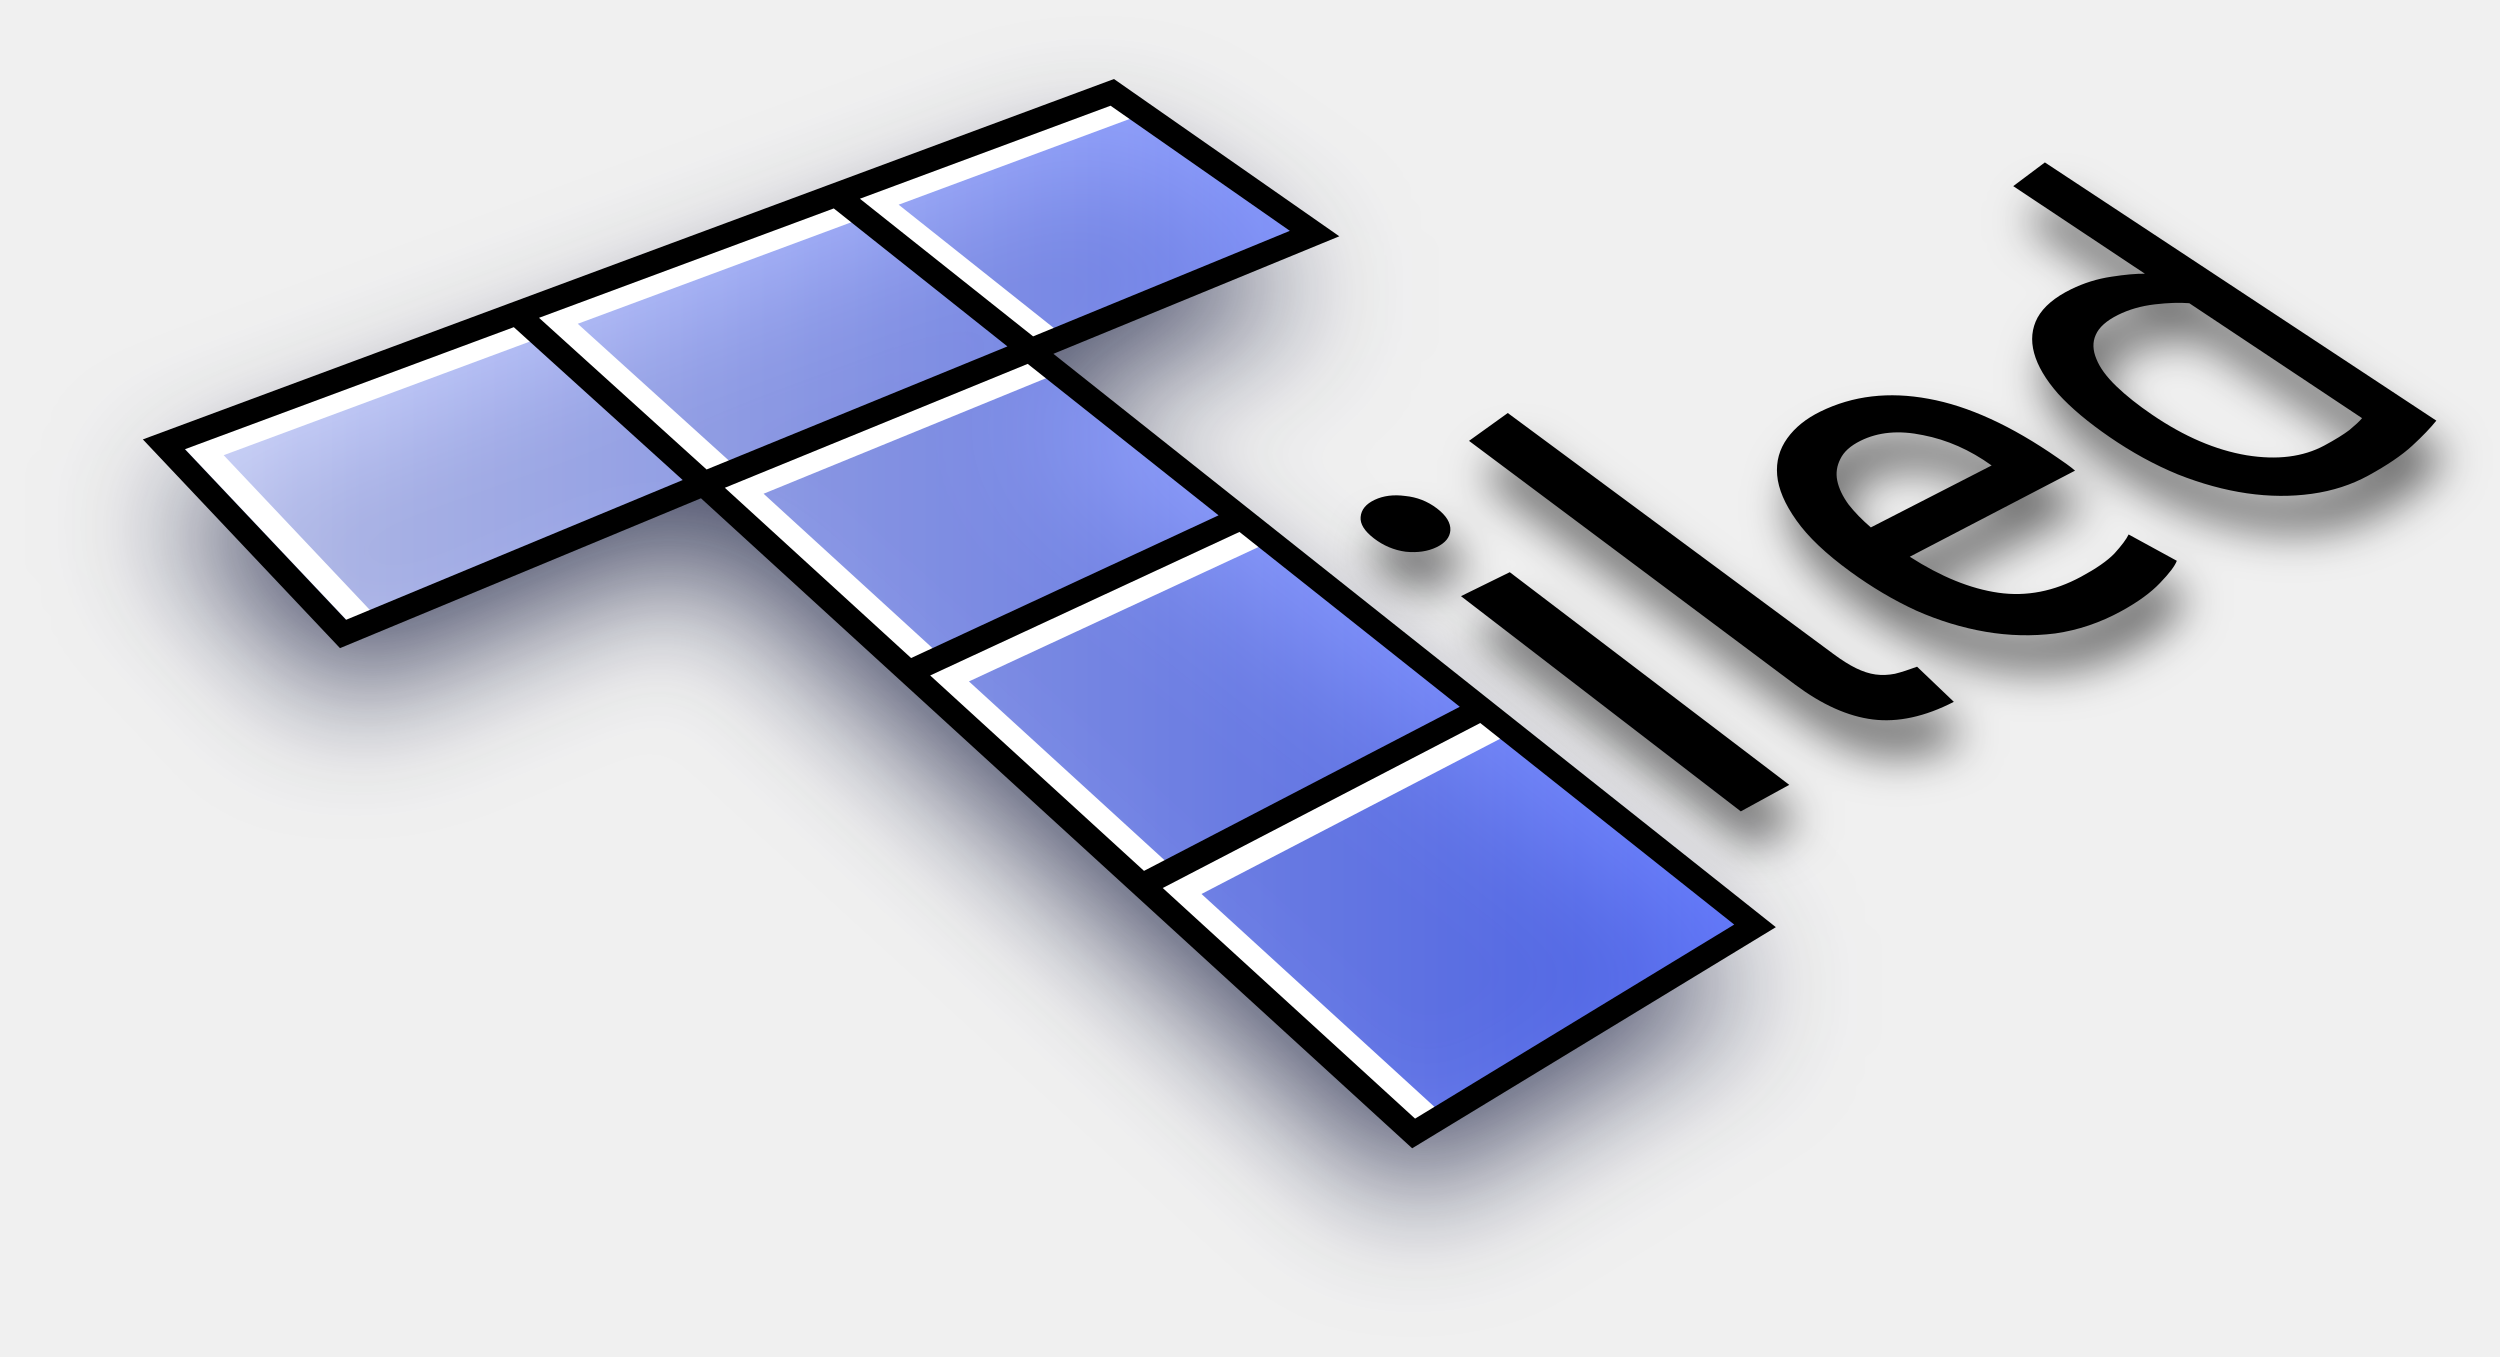
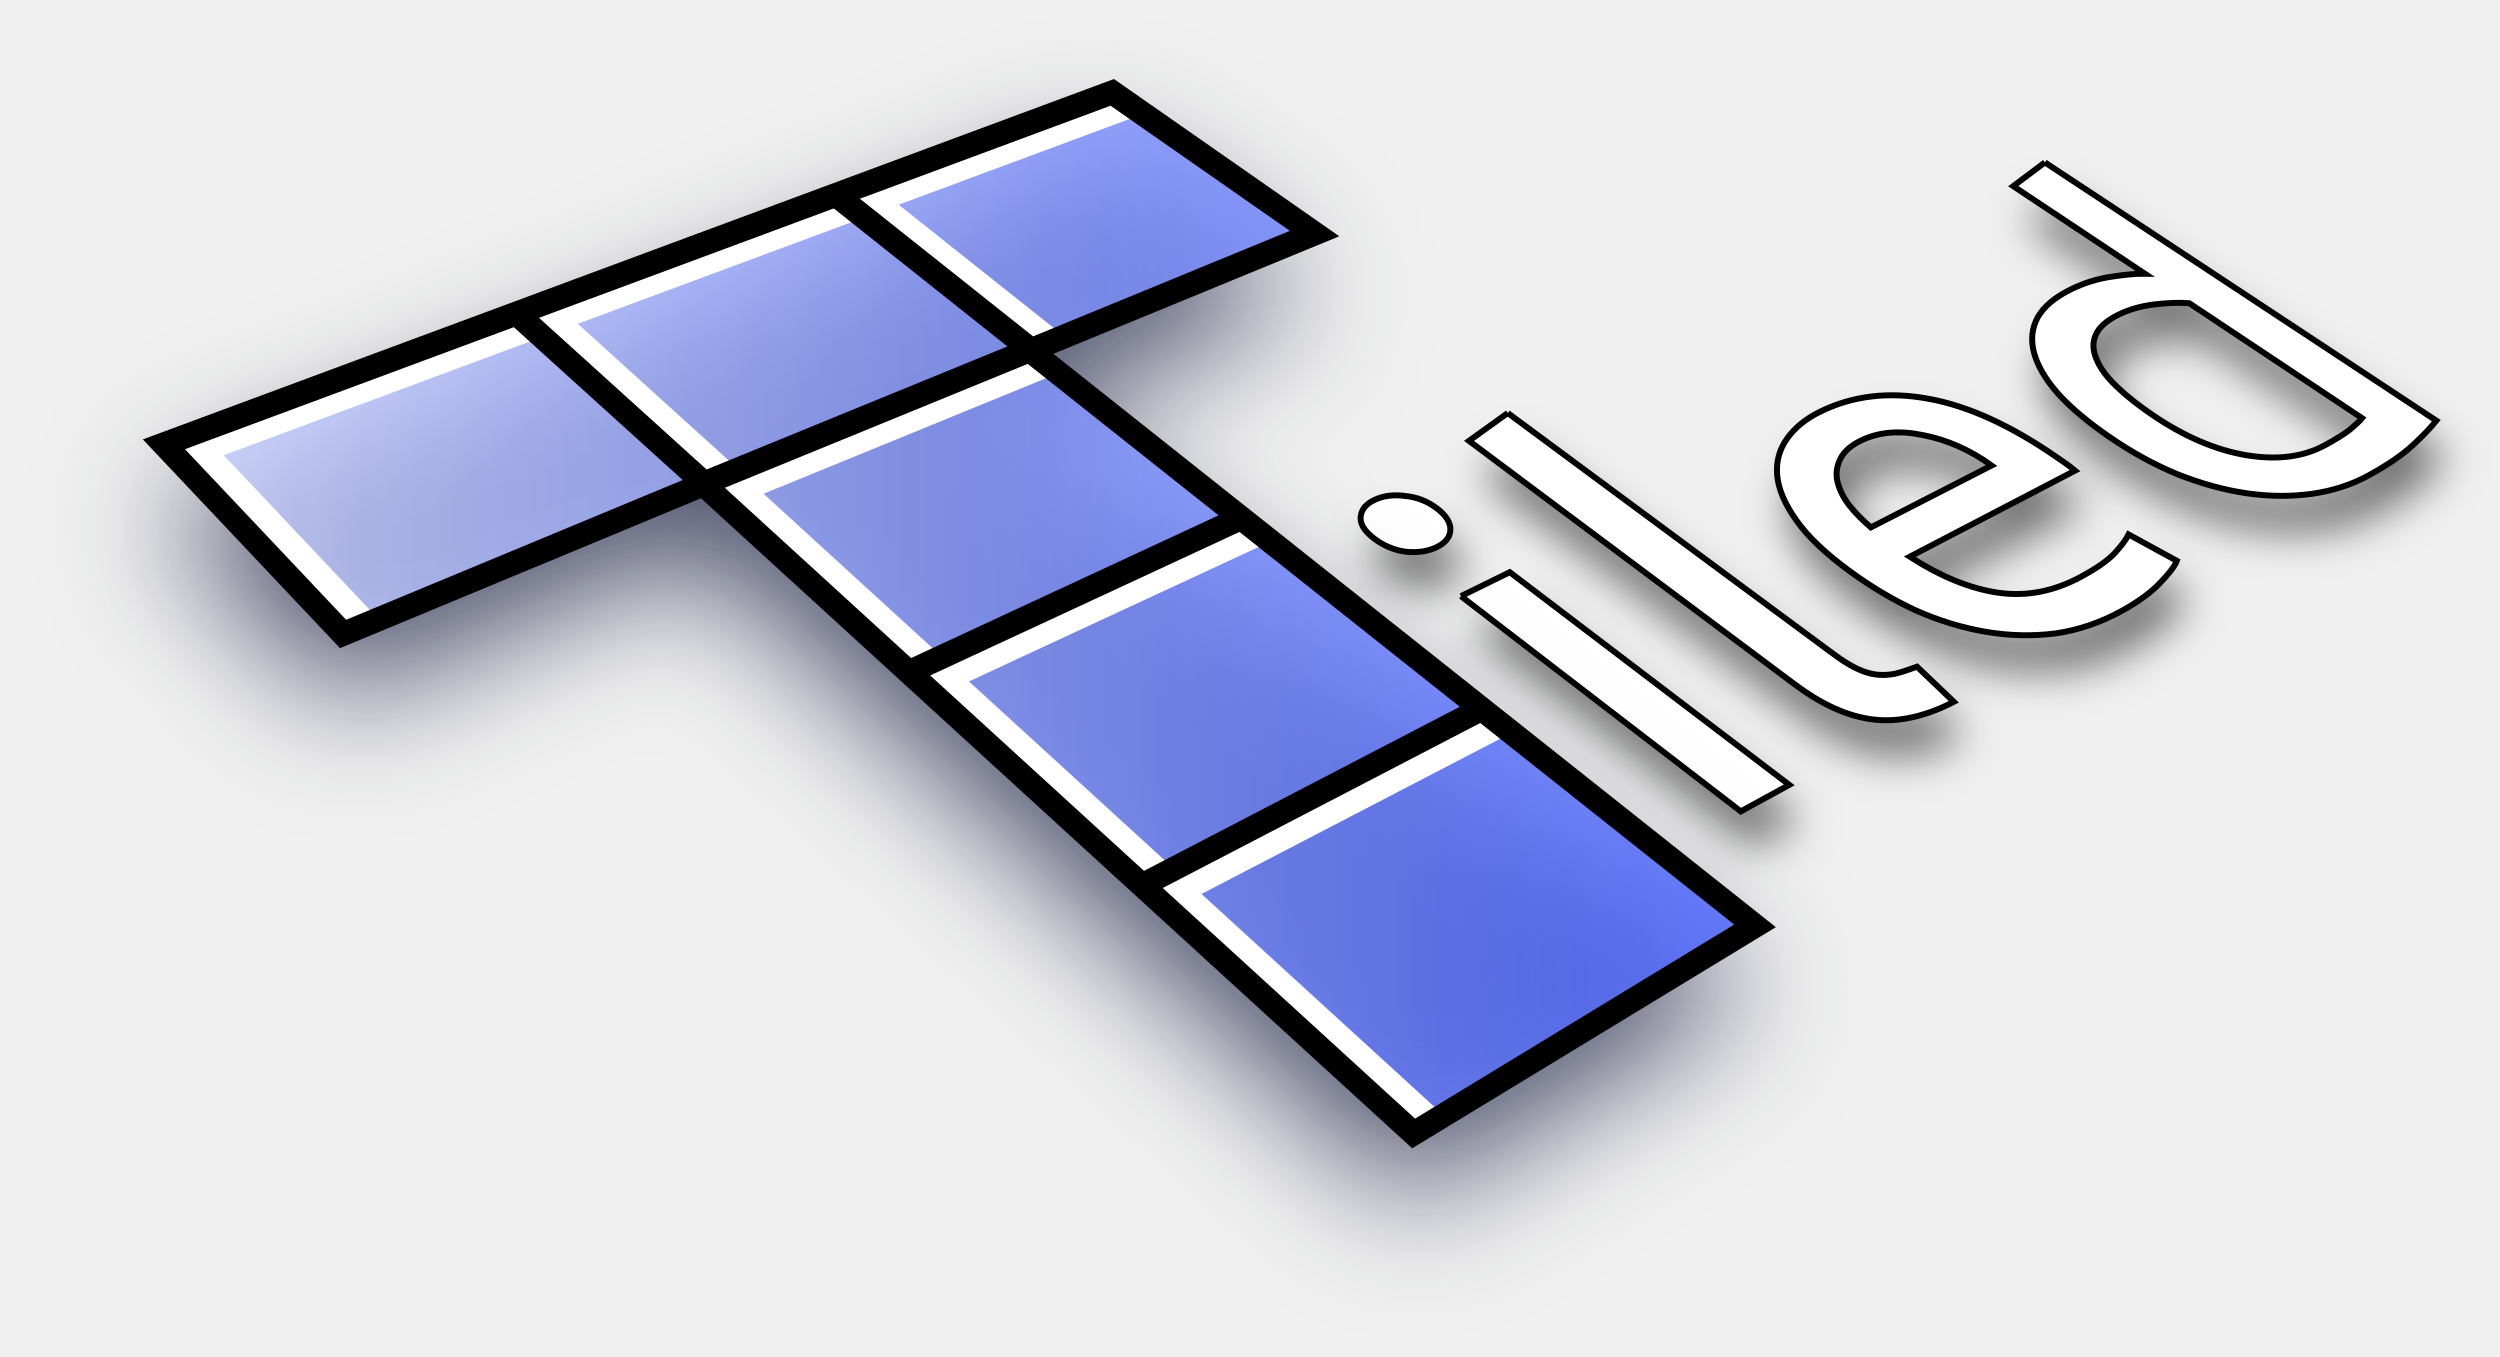
<svg xmlns="http://www.w3.org/2000/svg" xmlns:xlink="http://www.w3.org/1999/xlink" width="419.404" height="227.646" id="svg4288" version="1.1">
  <defs id="defs4290">
    <linearGradient y2="122.362" x2="301.226" y1="122.362" x1="34.293" gradientTransform="translate(158.5,399)" gradientUnits="userSpaceOnUse" id="linearGradient3882" xlink:href="#linearGradient4735" />
    <linearGradient id="linearGradient4735">
      <stop style="stop-color:#cdd5ff;stop-opacity:1;" offset="0" id="stop4737" />
      <stop style="stop-color:#445fff;stop-opacity:1;" offset="1" id="stop4739" />
    </linearGradient>
    <filter color-interpolation-filters="sRGB" height="1.303" y="-0.152" width="1.199" x="-0.099" id="filter3831">
      <feGaussianBlur id="feGaussianBlur3833" stdDeviation="11.04" />
    </filter>
    <filter id="filter5558-7" color-interpolation-filters="sRGB">
      <feGaussianBlur id="feGaussianBlur5560-7" stdDeviation="3.617" />
    </filter>
-     <linearGradient y2="122.362" x2="301.226" y1="122.362" x1="34.293" gradientTransform="translate(170.5383,664.823)" gradientUnits="userSpaceOnUse" id="linearGradient3882-6" xlink:href="#linearGradient3770" />
+     <linearGradient y2="122.362" x2="301.226" y1="122.362" x1="34.293" gradientTransform="translate(170.5383,664.823)" gradientUnits="userSpaceOnUse" id="linearGradient3882-6" xlink:href="#linearGradient4735" />
    <linearGradient id="linearGradient3770">
      <stop id="stop3772" offset="0" style="stop-color:#e6e6e6;stop-opacity:1;" />
      <stop id="stop3774" offset="1" style="stop-color:#a1a1a1;stop-opacity:1;" />
    </linearGradient>
    <filter color-interpolation-filters="sRGB" height="1.303" y="-0.152" width="1.199" x="-0.099" id="filter3831-7">
      <feGaussianBlur id="feGaussianBlur3833-1" stdDeviation="11.04" />
    </filter>
    <linearGradient y2="122.362" x2="301.226" y1="122.362" x1="34.293" gradientTransform="translate(705.6145,380.823)" gradientUnits="userSpaceOnUse" id="linearGradient3882-62" xlink:href="#linearGradient4735" />
    <filter style="color-interpolation-filters:sRGB" height="1.303" y="-0.152" width="1.199" x="-0.099" id="filter3831-2">
      <feGaussianBlur id="feGaussianBlur3833-7" stdDeviation="11.04" />
    </filter>
    <filter style="color-interpolation-filters:sRGB" id="filter5558-7-0">
      <feGaussianBlur id="feGaussianBlur5560-7-9" stdDeviation="3.617" />
    </filter>
    <linearGradient xlink:href="#linearGradient4735" id="linearGradient936" gradientUnits="userSpaceOnUse" gradientTransform="translate(607.6145,380.823)" x1="34.293" y1="122.362" x2="301.226" y2="122.362" />
+     <filter id="filter5558-7-4" color-interpolation-filters="sRGB">
+       <feGaussianBlur id="feGaussianBlur5560-7-1" stdDeviation="3.617" />
+     </filter>
  </defs>
  <g id="layer1" transform="translate(-165.2979,-418.5392)">
    <path style="opacity:0;fill:none;stroke:#cfc7c7;stroke-width:0.813px;stroke-linecap:butt;stroke-linejoin:miter;stroke-opacity:1" d="m 457.214,556.172 -69.953,-53.887 121.089,-56.501 68.111,44.93 z" id="path5271-9" />
    <path id="path5536-4" d="m 420.248,493.827 c 0,0 -6.505,4.672 -6.505,4.672 0,0 54.684,40.878 54.684,40.878 4.529,3.386 8.892,5.342 13.069,5.861 4.175,0.519 8.73,-0.457 13.58,-2.958 0,0 -6.166,-5.893 -6.166,-5.893 -1.388,0.514 -2.64,0.922 -3.71,1.186 -1.133,0.219 -2.203,0.26 -3.251,0.12 -1.049,-0.14 -2.173,-0.51 -3.311,-1.07 -1.137,-0.559 -2.377,-1.345 -3.776,-2.38 0,0 -54.614,-40.414 -54.614,-40.414 0,0 0,0 0,0 m 90.103,-42.042 c 0,0 -5.31,3.978 -5.31,3.978 0,0 22.087,14.693 22.087,14.693 -1.433,-0.018 -3.298,0.142 -5.65,0.508 -2.309,0.343 -4.561,1.037 -6.733,2.101 -2.716,1.331 -4.606,2.918 -5.621,4.75 -0.971,1.819 -1.163,3.799 -0.58,5.949 0.587,2.163 1.926,4.44 4.035,6.837 2.171,2.386 5.062,4.801 8.598,7.235 3.732,2.569 7.533,4.66 11.475,6.285 3.942,1.562 7.812,2.625 11.596,3.174 3.783,0.549 7.403,0.568 10.883,0.085 3.468,-0.482 6.647,-1.507 9.504,-3.075 3.075,-1.688 5.537,-3.336 7.33,-4.982 1.783,-1.636 3.121,-3.051 4.056,-4.217 0,0 -65.671,-43.321 -65.671,-43.321 0,0 0,0 0,0 m -112.433,56.604 c -1.467,0.69 -2.257,1.647 -2.359,2.883 -0.1,1.17 0.635,2.353 2.223,3.576 1.592,1.227 3.383,1.986 5.357,2.251 1.975,0.193 3.699,-0.059 5.165,-0.766 1.462,-0.705 2.233,-1.652 2.308,-2.824 0.076,-1.24 -0.674,-2.482 -2.265,-3.691 -1.587,-1.205 -3.359,-1.883 -5.309,-2.076 -1.949,-0.263 -3.656,-0.042 -5.12,0.646 0,0 0,0 0,0 m 74.746,-14.793 c -2.369,1.161 -4.223,2.65 -5.53,4.471 -1.314,1.832 -1.892,3.881 -1.695,6.181 0.198,2.315 1.273,4.843 3.237,7.601 1.919,2.733 4.95,5.608 9.058,8.598 3.533,2.572 7.194,4.753 11.028,6.523 3.838,1.702 7.741,2.888 11.657,3.558 3.916,0.671 7.786,0.765 11.67,0.28 3.862,-0.556 7.563,-1.812 11.093,-3.75 2.785,-1.529 4.935,-3.093 6.466,-4.7 1.573,-1.627 2.527,-2.885 2.836,-3.739 0,0 -8.083,-4.418 -8.083,-4.418 -0.378,0.802 -1.183,1.864 -2.371,3.181 -1.203,1.252 -3.085,2.549 -5.614,3.913 -4.523,2.44 -9.13,3.355 -13.848,2.684 -4.72,-0.672 -9.699,-2.707 -14.882,-6.042 0,0 27.726,-14.444 27.726,-14.444 -0.425,-0.357 -0.874,-0.728 -1.408,-1.099 -0.592,-0.412 -1.071,-0.745 -1.426,-0.992 -7.88,-5.478 -15.107,-8.762 -21.725,-9.96 -6.675,-1.238 -12.701,-0.537 -18.188,2.152 0,0 6e-5,-2e-5 6e-5,-2e-5 m -60.272,30.956 c 0,0 46.945,36.106 46.945,36.106 0,0 8.128,-4.45 8.128,-4.45 0,0 -46.886,-35.677 -46.886,-35.677 0,0 -8.187,4.022 -8.187,4.022 0,0 0,0 0,0 m 67.001,-26.052 c 2.982,-1.485 6.467,-1.811 10.507,-0.963 4.034,0.782 7.867,2.466 11.518,5.091 0,0 -20.261,10.391 -20.261,10.391 -1.436,-1.232 -2.697,-2.507 -3.747,-3.853 -0.993,-1.368 -1.628,-2.697 -1.891,-3.992 -0.263,-1.29 -0.06,-2.492 0.514,-3.626 0.566,-1.198 1.679,-2.211 3.361,-3.048 0,0 0,0 0,0 m 43.225,-21.129 c 1.828,-0.911 3.902,-1.507 6.177,-1.772 2.27,-0.264 4.173,-0.321 5.783,-0.189 0,0 28.983,19.28 28.983,19.28 -0.417,0.513 -1.128,1.165 -2.112,1.985 -1,0.757 -2.392,1.621 -4.197,2.594 -3.582,1.932 -7.933,2.478 -13.055,1.648 -5.183,-0.871 -10.461,-3.126 -15.848,-6.799 -2.354,-1.605 -4.38,-3.204 -6.034,-4.8 -1.648,-1.59 -2.742,-3.095 -3.31,-4.526 -0.623,-1.465 -0.685,-2.833 -0.128,-4.061 0.547,-1.287 1.81,-2.397 3.741,-3.36 0,0 0,0 0,0" style="font-size:72px;font-style:normal;font-variant:normal;font-weight:normal;font-stretch:normal;line-height:125%;letter-spacing:0px;word-spacing:0px;opacity:0.549;fill:#000000;fill-opacity:1;stroke:none;filter:url(#filter5558-7);font-family:Ubuntu;-inkscape-font-specification:Ubuntu" />
-     <path style="font-size:72px;font-style:normal;font-variant:normal;font-weight:normal;font-stretch:normal;line-height:125%;letter-spacing:0px;word-spacing:0px;fill:#000000;fill-opacity:1;stroke:none;font-family:Ubuntu;-inkscape-font-specification:Ubuntu" d="m 418.248,487.827 c 0,0 -6.505,4.672 -6.505,4.672 0,0 54.684,40.878 54.684,40.878 4.529,3.386 8.892,5.342 13.069,5.861 4.175,0.519 8.73,-0.457 13.58,-2.958 0,0 -6.166,-5.893 -6.166,-5.893 -1.388,0.514 -2.64,0.922 -3.71,1.186 -1.133,0.219 -2.203,0.26 -3.251,0.12 -1.049,-0.14 -2.173,-0.51 -3.311,-1.07 -1.137,-0.559 -2.377,-1.345 -3.776,-2.38 0,0 -54.614,-40.414 -54.614,-40.414 0,0 0,0 0,0 m 90.103,-42.042 c 0,0 -5.31,3.978 -5.31,3.978 0,0 22.087,14.693 22.087,14.693 -1.433,-0.018 -3.298,0.142 -5.65,0.508 -2.309,0.343 -4.561,1.037 -6.733,2.101 -2.716,1.331 -4.606,2.918 -5.621,4.75 -0.971,1.819 -1.163,3.799 -0.58,5.949 0.587,2.163 1.926,4.44 4.035,6.837 2.171,2.386 5.062,4.801 8.598,7.235 3.732,2.569 7.533,4.66 11.475,6.285 3.942,1.562 7.812,2.625 11.596,3.174 3.783,0.549 7.403,0.568 10.883,0.085 3.468,-0.482 6.647,-1.507 9.504,-3.075 3.075,-1.688 5.537,-3.336 7.33,-4.982 1.783,-1.636 3.121,-3.051 4.056,-4.217 0,0 -65.671,-43.321 -65.671,-43.321 0,0 0,0 0,0 m -112.433,56.604 c -1.467,0.69 -2.257,1.647 -2.359,2.883 -0.1,1.17 0.635,2.353 2.223,3.576 1.592,1.227 3.383,1.986 5.357,2.251 1.975,0.193 3.699,-0.059 5.165,-0.766 1.462,-0.705 2.233,-1.652 2.308,-2.824 0.076,-1.24 -0.674,-2.482 -2.265,-3.691 -1.587,-1.205 -3.359,-1.883 -5.309,-2.076 -1.949,-0.263 -3.656,-0.042 -5.12,0.646 0,0 0,0 0,0 m 74.746,-14.793 c -2.369,1.161 -4.223,2.65 -5.53,4.471 -1.314,1.832 -1.892,3.881 -1.695,6.181 0.198,2.315 1.273,4.843 3.237,7.601 1.919,2.733 4.95,5.608 9.058,8.598 3.533,2.572 7.194,4.753 11.028,6.523 3.838,1.702 7.741,2.888 11.657,3.558 3.916,0.671 7.786,0.765 11.67,0.28 3.862,-0.556 7.563,-1.812 11.093,-3.75 2.785,-1.529 4.935,-3.093 6.466,-4.7 1.573,-1.627 2.527,-2.885 2.836,-3.739 0,0 -8.083,-4.418 -8.083,-4.418 -0.378,0.802 -1.183,1.864 -2.371,3.181 -1.203,1.252 -3.085,2.549 -5.614,3.913 -4.523,2.44 -9.13,3.355 -13.848,2.684 -4.72,-0.672 -9.699,-2.707 -14.882,-6.042 0,0 27.726,-14.444 27.726,-14.444 -0.425,-0.357 -0.874,-0.728 -1.408,-1.099 -0.592,-0.412 -1.071,-0.745 -1.426,-0.992 -7.88,-5.478 -15.107,-8.762 -21.725,-9.96 -6.675,-1.238 -12.701,-0.537 -18.188,2.152 0,0 6e-5,-2e-5 6e-5,-2e-5 m -60.272,30.956 c 0,0 46.945,36.106 46.945,36.106 0,0 8.128,-4.45 8.128,-4.45 0,0 -46.886,-35.677 -46.886,-35.677 0,0 -8.187,4.022 -8.187,4.022 0,0 0,0 0,0 m 67.001,-26.052 c 2.982,-1.485 6.467,-1.811 10.507,-0.963 4.034,0.782 7.867,2.466 11.518,5.091 0,0 -20.261,10.391 -20.261,10.391 -1.436,-1.232 -2.697,-2.507 -3.747,-3.853 -0.993,-1.368 -1.628,-2.697 -1.891,-3.992 -0.263,-1.29 -0.06,-2.492 0.514,-3.626 0.566,-1.198 1.679,-2.211 3.361,-3.048 0,0 0,0 0,0 m 43.225,-21.129 c 1.828,-0.911 3.902,-1.507 6.177,-1.772 2.27,-0.264 4.173,-0.321 5.783,-0.189 0,0 28.983,19.28 28.983,19.28 -0.417,0.513 -1.128,1.165 -2.112,1.985 -1,0.757 -2.392,1.621 -4.197,2.594 -3.582,1.932 -7.933,2.478 -13.055,1.648 -5.183,-0.871 -10.461,-3.126 -15.848,-6.799 -2.354,-1.605 -4.38,-3.204 -6.034,-4.8 -1.648,-1.59 -2.742,-3.095 -3.31,-4.526 -0.623,-1.465 -0.685,-2.833 -0.128,-4.061 0.547,-1.287 1.81,-2.397 3.741,-3.36 0,0 0,0 0,0" id="path5182-7" />
+     <path style="font-size:72px;font-style:normal;font-variant:normal;font-weight:normal;font-stretch:normal;line-height:125%;letter-spacing:0px;word-spacing:0px;fill:#ffffff;fill-opacity:1;stroke:#000000;font-family:Ubuntu;-inkscape-font-specification:Ubuntu;stroke-opacity:1;stroke-width:1;stroke-miterlimit:4;stroke-dasharray:none" d="m 418.248,487.827 c 0,0 -6.505,4.672 -6.505,4.672 0,0 54.684,40.878 54.684,40.878 4.529,3.386 8.892,5.342 13.069,5.861 4.175,0.519 8.73,-0.457 13.58,-2.958 0,0 -6.166,-5.893 -6.166,-5.893 -1.388,0.514 -2.64,0.922 -3.71,1.186 -1.133,0.219 -2.203,0.26 -3.251,0.12 -1.049,-0.14 -2.173,-0.51 -3.311,-1.07 -1.137,-0.559 -2.377,-1.345 -3.776,-2.38 0,0 -54.614,-40.414 -54.614,-40.414 0,0 0,0 0,0 m 90.103,-42.042 c 0,0 -5.31,3.978 -5.31,3.978 0,0 22.087,14.693 22.087,14.693 -1.433,-0.018 -3.298,0.142 -5.65,0.508 -2.309,0.343 -4.561,1.037 -6.733,2.101 -2.716,1.331 -4.606,2.918 -5.621,4.75 -0.971,1.819 -1.163,3.799 -0.58,5.949 0.587,2.163 1.926,4.44 4.035,6.837 2.171,2.386 5.062,4.801 8.598,7.235 3.732,2.569 7.533,4.66 11.475,6.285 3.942,1.562 7.812,2.625 11.596,3.174 3.783,0.549 7.403,0.568 10.883,0.085 3.468,-0.482 6.647,-1.507 9.504,-3.075 3.075,-1.688 5.537,-3.336 7.33,-4.982 1.783,-1.636 3.121,-3.051 4.056,-4.217 0,0 -65.671,-43.321 -65.671,-43.321 0,0 0,0 0,0 m -112.433,56.604 c -1.467,0.69 -2.257,1.647 -2.359,2.883 -0.1,1.17 0.635,2.353 2.223,3.576 1.592,1.227 3.383,1.986 5.357,2.251 1.975,0.193 3.699,-0.059 5.165,-0.766 1.462,-0.705 2.233,-1.652 2.308,-2.824 0.076,-1.24 -0.674,-2.482 -2.265,-3.691 -1.587,-1.205 -3.359,-1.883 -5.309,-2.076 -1.949,-0.263 -3.656,-0.042 -5.12,0.646 0,0 0,0 0,0 m 74.746,-14.793 c -2.369,1.161 -4.223,2.65 -5.53,4.471 -1.314,1.832 -1.892,3.881 -1.695,6.181 0.198,2.315 1.273,4.843 3.237,7.601 1.919,2.733 4.95,5.608 9.058,8.598 3.533,2.572 7.194,4.753 11.028,6.523 3.838,1.702 7.741,2.888 11.657,3.558 3.916,0.671 7.786,0.765 11.67,0.28 3.862,-0.556 7.563,-1.812 11.093,-3.75 2.785,-1.529 4.935,-3.093 6.466,-4.7 1.573,-1.627 2.527,-2.885 2.836,-3.739 0,0 -8.083,-4.418 -8.083,-4.418 -0.378,0.802 -1.183,1.864 -2.371,3.181 -1.203,1.252 -3.085,2.549 -5.614,3.913 -4.523,2.44 -9.13,3.355 -13.848,2.684 -4.72,-0.672 -9.699,-2.707 -14.882,-6.042 0,0 27.726,-14.444 27.726,-14.444 -0.425,-0.357 -0.874,-0.728 -1.408,-1.099 -0.592,-0.412 -1.071,-0.745 -1.426,-0.992 -7.88,-5.478 -15.107,-8.762 -21.725,-9.96 -6.675,-1.238 -12.701,-0.537 -18.188,2.152 0,0 6e-5,-2e-5 6e-5,-2e-5 m -60.272,30.956 c 0,0 46.945,36.106 46.945,36.106 0,0 8.128,-4.45 8.128,-4.45 0,0 -46.886,-35.677 -46.886,-35.677 0,0 -8.187,4.022 -8.187,4.022 0,0 0,0 0,0 m 67.001,-26.052 c 2.982,-1.485 6.467,-1.811 10.507,-0.963 4.034,0.782 7.867,2.466 11.518,5.091 0,0 -20.261,10.391 -20.261,10.391 -1.436,-1.232 -2.697,-2.507 -3.747,-3.853 -0.993,-1.368 -1.628,-2.697 -1.891,-3.992 -0.263,-1.29 -0.06,-2.492 0.514,-3.626 0.566,-1.198 1.679,-2.211 3.361,-3.048 0,0 0,0 0,0 m 43.225,-21.129 c 1.828,-0.911 3.902,-1.507 6.177,-1.772 2.27,-0.264 4.173,-0.321 5.783,-0.189 0,0 28.983,19.28 28.983,19.28 -0.417,0.513 -1.128,1.165 -2.112,1.985 -1,0.757 -2.392,1.621 -4.197,2.594 -3.582,1.932 -7.933,2.478 -13.055,1.648 -5.183,-0.871 -10.461,-3.126 -15.848,-6.799 -2.354,-1.605 -4.38,-3.204 -6.034,-4.8 -1.648,-1.59 -2.742,-3.095 -3.31,-4.526 -0.623,-1.465 -0.685,-2.833 -0.128,-4.061 0.547,-1.287 1.81,-2.397 3.741,-3.36 0,0 0,0 0,0" id="path5182-7" />
    <path id="path4523" style="opacity:0.7;fill:#0d1339;fill-opacity:1;stroke:none;filter:url(#filter3831)" d="m 356.034,577.989 57,-29.625 m -96.375,-6 55.75,-25.875 m -90.25,-5.75 55,-22.5 m 0.25,0.125 -32.875,-26.125 m -53.75,19.75 31.625,28.625 m -90.616,-6.537 159.099,-59.043 33.941,23.688 -47.73,19.622 121.622,96.52 -57.276,34.825 -119.147,-108.894 -60.458,25.102 z" />
-     <path d="m 357.034,566.989 57,-29.625 m -96.375,-6 55.75,-25.875 m -90.25,-5.75 55,-22.5 m 0.25,0.125 -32.875,-26.125 m -53.75,19.75 31.625,28.625 m -90.616,-6.537 159.099,-59.043 33.941,23.688 -47.73,19.622 121.622,96.52 -57.276,34.825 -119.147,-108.894 -60.458,25.102 z" style="opacity:0.8;fill:url(#linearGradient3882);fill-opacity:1;stroke:none" id="path4519" />
+     <path d="m 357.034,566.989 57,-29.625 m -96.375,-6 55.75,-25.875 m -90.25,-5.75 55,-22.5 m 0.25,0.125 -32.875,-26.125 m -53.75,19.75 31.625,28.625 m -90.616,-6.537 159.099,-59.043 33.941,23.688 -47.73,19.622 121.622,96.52 -57.276,34.825 -119.147,-108.894 -60.458,25.102 z" style="opacity:0.8;fill:url(#linearGradient3882);fill-opacity:1.0;stroke:none" id="path4519" />
    <path style="color:#000000;font-style:normal;font-variant:normal;font-weight:normal;font-stretch:normal;font-size:medium;line-height:normal;font-family:sans-serif;font-variant-ligatures:normal;font-variant-position:normal;font-variant-caps:normal;font-variant-numeric:normal;font-variant-alternates:normal;font-feature-settings:normal;text-indent:0;text-align:start;text-decoration:none;text-decoration-line:none;text-decoration-style:solid;text-decoration-color:#000000;letter-spacing:normal;word-spacing:normal;text-transform:none;writing-mode:lr-tb;direction:ltr;text-orientation:mixed;dominant-baseline:auto;baseline-shift:baseline;text-anchor:start;white-space:normal;shape-padding:0;clip-rule:nonzero;display:inline;overflow:visible;visibility:visible;opacity:1;isolation:auto;mix-blend-mode:normal;color-interpolation:sRGB;color-interpolation-filters:linearRGB;solid-color:#000000;solid-opacity:1;vector-effect:none;fill:#ffffff;fill-opacity:1;fill-rule:nonzero;stroke:none;stroke-width:4;stroke-linecap:butt;stroke-linejoin:miter;stroke-miterlimit:4;stroke-dasharray:none;stroke-dashoffset:0;stroke-opacity:1;color-rendering:auto;image-rendering:auto;shape-rendering:auto;text-rendering:auto;enable-background:accumulate" d="M 187.789 16.33 L 30.465 74.715 L 32.541 76.912 L 59.562 105.523 L 63.514 103.883 L 37.523 76.363 L 92.695 55.887 L 119.791 80.412 L 121.029 81.533 L 119.158 82.311 L 122.418 85.289 L 124.096 84.592 L 238.619 189.26 L 242.18 187.094 L 201.564 149.975 L 253.605 122.928 L 250.172 120.203 L 198.42 147.1 L 162.551 114.316 L 213.158 90.828 L 209.652 88.047 L 159.35 111.393 L 128.1 82.83 L 177.576 62.59 L 173.984 59.738 L 125.037 79.764 L 123.896 78.732 L 96.926 54.318 L 146.373 35.967 L 174.324 58.18 L 178.562 56.438 L 150.756 34.34 L 191.779 19.115 L 187.789 16.33 z " transform="translate(165.2979,418.5392)" id="path4640-6" />
    <path id="path4640" style="fill:none;stroke:#000000;stroke-width:4;stroke-linecap:butt;stroke-linejoin:miter;stroke-miterlimit:4;stroke-opacity:1;stroke-dasharray:none" d="m 357.034,566.989 57,-29.625 m -96.375,-6 55.75,-25.875 m -90.25,-5.75 55,-22.5 m 0.25,0.125 -32.875,-26.125 m -53.75,19.75 31.625,28.625 m -90.616,-6.537 159.099,-59.043 33.941,23.688 -47.73,19.622 121.622,96.52 -57.276,34.825 -119.147,-108.894 -60.458,25.102 z" />
    <path id="path4523-7" style="opacity:0.7;fill:#232323;fill-opacity:1;stroke:none;filter:url(#filter3831-7)" d="m 368.072,843.812 57,-29.625 m -96.375,-6 55.75,-25.875 m -90.25,-5.75 55,-22.5 m 0.25,0.125 -32.875,-26.125 m -53.75,19.75 31.625,28.625 m -90.616,-6.537 159.099,-59.043 33.941,23.688 -47.73,19.622 121.622,96.52 -57.276,34.825 -119.147,-108.894 -60.458,25.102 z" />
-     <path d="m 369.072,832.812 57,-29.625 m -96.375,-6 55.75,-25.875 m -90.25,-5.75 55,-22.5 m 0.25,0.125 -32.875,-26.125 m -53.75,19.75 31.625,28.625 m -90.616,-6.537 159.099,-59.043 33.941,23.688 -47.73,19.622 121.622,96.52 -57.276,34.825 -119.147,-108.894 -60.458,25.102 z" style="opacity:0.8;fill:url(#linearGradient3882-6);fill-opacity:1;stroke:none" id="path4519-6" />
+     <path d="m 369.072,832.812 57,-29.625 m -96.375,-6 55.75,-25.875 m -90.25,-5.75 55,-22.5 m 0.25,0.125 -32.875,-26.125 m -53.75,19.75 31.625,28.625 m -90.616,-6.537 159.099,-59.043 33.941,23.688 -47.73,19.622 121.622,96.52 -57.276,34.825 -119.147,-108.894 -60.458,25.102 z" style="opacity:0.8;fill:url(#linearGradient3882-6);fill-opacity:1.0;stroke:none" id="path4519-6" />
    <path style="font-size:medium;font-style:normal;font-variant:normal;font-weight:normal;font-stretch:normal;text-indent:0;text-align:start;text-decoration:none;line-height:normal;letter-spacing:normal;word-spacing:normal;text-transform:none;direction:ltr;block-progression:tb;writing-mode:lr-tb;text-anchor:start;baseline-shift:baseline;color:#000000;fill:#ffffff;fill-opacity:1;stroke:#000000;stroke-width:1;stroke-miterlimit:4;stroke-opacity:1;stroke-dasharray:none;marker:none;visibility:visible;display:inline;overflow:visible;enable-background:accumulate;font-family:Sans;-inkscape-font-specification:Sans" d="m 364.226,697.604 -1,0.375 -159.094,59.031 -2.844,1.062 2.094,2.188 30.062,31.844 0.938,1 1.281,-0.531 59.281,-24.625 118.188,108.031 1.125,1.031 1.281,-0.781 57.25,-34.844 2.469,-1.469 -2.25,-1.781 -118.969,-94.406 44.594,-18.344 3.375,-1.375 -3,-2.094 -33.938,-23.688 -0.844,-0.625 z m -0.594,4.5 30.062,21 -43.062,17.688 -29.062,-23.094 42.062,-15.594 z m -46.438,17.219 29.125,23.156 -50.438,20.625 -28.125,-25.438 49.438,-18.344 z m -53.656,19.906 28.312,25.656 -56.438,23.469 -27.062,-28.625 55.188,-20.5 z m 86.219,6.188 32.031,25.406 -51.594,23.938 -31.25,-28.562 50.812,-20.781 z m 35.531,28.188 36.938,29.344 -52.969,27.531 -35.844,-32.781 51.875,-24.094 z m 40.375,32.062 42.594,33.812 -53.531,32.531 -42.312,-38.688 53.25,-27.656 z" id="path27" />
    <path style="opacity:0;fill:none;stroke:#cfc7c7;stroke-width:0.813px;stroke-linecap:butt;stroke-linejoin:miter;stroke-opacity:1" d="m 906.329,537.995 -69.953,-53.887 121.089,-56.501 68.111,44.93 z" id="path5271-9-3" />
    <path id="path5536-4-6" d="m 869.362,475.65 c 0,0 -6.505,4.672 -6.505,4.672 0,0 54.683,40.878 54.683,40.878 4.529,3.386 8.892,5.342 13.069,5.861 4.175,0.519 8.73,-0.457 13.58,-2.958 0,0 -6.166,-5.893 -6.166,-5.893 -1.388,0.514 -2.64,0.922 -3.71,1.186 -1.133,0.219 -2.203,0.26 -3.252,0.12 -1.049,-0.14 -2.172,-0.51 -3.311,-1.07 -1.137,-0.559 -2.377,-1.345 -3.776,-2.38 0,0 -54.614,-40.414 -54.614,-40.414 0,0 0,0 0,0 M 959.465,433.607 c 0,0 -5.31,3.978 -5.31,3.978 0,0 22.087,14.693 22.087,14.693 -1.433,-0.018 -3.298,0.142 -5.65,0.508 -2.309,0.343 -4.561,1.037 -6.733,2.101 -2.716,1.331 -4.606,2.918 -5.621,4.75 -0.971,1.819 -1.163,3.799 -0.58,5.949 0.587,2.163 1.926,4.44 4.035,6.837 2.171,2.386 5.062,4.801 8.598,7.235 3.732,2.569 7.533,4.66 11.476,6.285 3.942,1.562 7.812,2.625 11.596,3.174 3.783,0.549 7.404,0.568 10.883,0.085 3.468,-0.482 6.647,-1.507 9.504,-3.075 3.075,-1.688 5.537,-3.336 7.33,-4.982 1.783,-1.636 3.121,-3.051 4.056,-4.217 0,0 -65.671,-43.321 -65.671,-43.321 0,0 0,0 0,0 m -112.433,56.604 c -1.467,0.69 -2.257,1.647 -2.359,2.883 -0.1,1.17 0.635,2.353 2.223,3.576 1.592,1.227 3.383,1.986 5.357,2.251 1.975,0.193 3.699,-0.059 5.165,-0.766 1.462,-0.705 2.233,-1.652 2.308,-2.824 0.076,-1.24 -0.674,-2.482 -2.265,-3.691 -1.587,-1.205 -3.359,-1.883 -5.309,-2.076 -1.949,-0.263 -3.656,-0.042 -5.12,0.646 0,0 0,0 0,0 M 921.778,475.419 c -2.369,1.161 -4.223,2.65 -5.53,4.471 -1.314,1.832 -1.892,3.881 -1.695,6.181 0.198,2.315 1.273,4.843 3.237,7.601 1.919,2.733 4.95,5.608 9.058,8.598 3.533,2.572 7.194,4.753 11.028,6.523 3.838,1.702 7.741,2.888 11.657,3.558 3.916,0.671 7.786,0.765 11.67,0.28 3.862,-0.556 7.564,-1.812 11.093,-3.75 2.785,-1.529 4.935,-3.093 6.466,-4.7 1.573,-1.627 2.527,-2.885 2.836,-3.739 0,0 -8.084,-4.418 -8.084,-4.418 -0.378,0.802 -1.183,1.864 -2.371,3.181 -1.203,1.252 -3.085,2.549 -5.614,3.913 -4.523,2.44 -9.13,3.355 -13.848,2.684 -4.72,-0.672 -9.699,-2.707 -14.882,-6.042 0,0 27.726,-14.444 27.726,-14.444 -0.424,-0.357 -0.874,-0.728 -1.408,-1.099 -0.592,-0.412 -1.071,-0.745 -1.426,-0.992 -7.88,-5.478 -15.107,-8.762 -21.726,-9.96 -6.675,-1.238 -12.701,-0.537 -18.188,2.152 0,0 10e-5,-2e-5 10e-5,-2e-5 m -60.272,30.956 c 0,0 46.945,36.106 46.945,36.106 0,0 8.128,-4.45 8.128,-4.45 0,0 -46.886,-35.677 -46.886,-35.677 0,0 -8.187,4.022 -8.187,4.022 0,0 0,0 0,0 M 928.507,480.322 c 2.982,-1.485 6.467,-1.811 10.507,-0.963 4.034,0.782 7.867,2.466 11.518,5.091 0,0 -20.261,10.391 -20.261,10.391 -1.436,-1.232 -2.697,-2.507 -3.747,-3.853 -0.993,-1.368 -1.628,-2.697 -1.891,-3.992 -0.263,-1.29 -0.06,-2.492 0.514,-3.626 0.567,-1.198 1.679,-2.211 3.361,-3.048 0,0 0,0 0,0 m 43.225,-21.129 c 1.828,-0.911 3.902,-1.507 6.177,-1.772 2.27,-0.264 4.173,-0.321 5.782,-0.189 0,0 28.983,19.28 28.983,19.28 -0.417,0.513 -1.128,1.165 -2.112,1.985 -1,0.757 -2.392,1.621 -4.197,2.594 -3.582,1.932 -7.933,2.478 -13.055,1.648 -5.183,-0.871 -10.461,-3.126 -15.848,-6.799 -2.354,-1.605 -4.38,-3.204 -6.034,-4.8 -1.648,-1.59 -2.742,-3.095 -3.31,-4.526 -0.623,-1.465 -0.685,-2.833 -0.128,-4.061 0.547,-1.287 1.81,-2.397 3.741,-3.36 0,0 0,0 0,0" style="font-style:normal;font-variant:normal;font-weight:normal;font-stretch:normal;font-size:72px;line-height:125%;font-family:Ubuntu;-inkscape-font-specification:Ubuntu;letter-spacing:0px;word-spacing:0px;opacity:0.549;fill:#000000;fill-opacity:1;stroke:none;filter:url(#filter5558-7-0)" />
    <path style="font-style:normal;font-variant:normal;font-weight:normal;font-stretch:normal;font-size:72px;line-height:125%;font-family:Ubuntu;-inkscape-font-specification:Ubuntu;letter-spacing:0px;word-spacing:0px;fill:#ffffff;fill-opacity:1;stroke:none" d="m 867.362,469.65 c 0,0 -6.505,4.672 -6.505,4.672 0,0 54.683,40.878 54.683,40.878 4.529,3.386 8.892,5.342 13.069,5.861 4.175,0.519 8.73,-0.457 13.58,-2.958 0,0 -6.166,-5.893 -6.166,-5.893 -1.388,0.514 -2.64,0.922 -3.71,1.186 -1.133,0.219 -2.203,0.26 -3.252,0.12 -1.049,-0.14 -2.172,-0.51 -3.311,-1.07 -1.137,-0.559 -2.377,-1.345 -3.776,-2.38 0,0 -54.614,-40.414 -54.614,-40.414 0,0 0,0 0,0 M 957.465,427.607 c 0,0 -5.31,3.978 -5.31,3.978 0,0 22.087,14.693 22.087,14.693 -1.433,-0.018 -3.298,0.142 -5.65,0.508 -2.309,0.343 -4.561,1.037 -6.733,2.101 -2.716,1.331 -4.606,2.918 -5.621,4.75 -0.971,1.819 -1.163,3.799 -0.58,5.949 0.587,2.163 1.926,4.44 4.035,6.837 2.171,2.386 5.062,4.801 8.598,7.235 3.732,2.569 7.533,4.66 11.476,6.285 3.942,1.562 7.812,2.625 11.596,3.174 3.783,0.549 7.404,0.568 10.883,0.085 3.468,-0.482 6.647,-1.507 9.504,-3.075 3.075,-1.688 5.537,-3.336 7.33,-4.982 1.783,-1.636 3.121,-3.051 4.056,-4.217 0,0 -65.671,-43.321 -65.671,-43.321 0,0 0,0 0,0 m -112.433,56.604 c -1.467,0.69 -2.257,1.647 -2.359,2.883 -0.1,1.17 0.635,2.353 2.223,3.576 1.592,1.227 3.383,1.986 5.357,2.251 1.975,0.193 3.699,-0.059 5.165,-0.766 1.462,-0.705 2.233,-1.652 2.308,-2.824 0.076,-1.24 -0.674,-2.482 -2.265,-3.691 -1.587,-1.205 -3.359,-1.883 -5.309,-2.076 -1.949,-0.263 -3.656,-0.042 -5.12,0.646 0,0 0,0 0,0 M 919.778,469.419 c -2.369,1.161 -4.223,2.65 -5.53,4.471 -1.314,1.832 -1.892,3.881 -1.695,6.181 0.198,2.315 1.273,4.843 3.237,7.601 1.919,2.733 4.95,5.608 9.058,8.598 3.533,2.572 7.194,4.753 11.028,6.523 3.838,1.702 7.741,2.888 11.657,3.558 3.916,0.671 7.786,0.765 11.67,0.28 3.862,-0.556 7.564,-1.812 11.093,-3.75 2.785,-1.529 4.935,-3.093 6.466,-4.7 1.573,-1.627 2.527,-2.885 2.836,-3.739 0,0 -8.084,-4.418 -8.084,-4.418 -0.378,0.802 -1.183,1.864 -2.371,3.181 -1.203,1.252 -3.085,2.549 -5.614,3.913 -4.523,2.44 -9.13,3.355 -13.848,2.684 -4.72,-0.672 -9.699,-2.707 -14.882,-6.042 0,0 27.726,-14.444 27.726,-14.444 -0.424,-0.357 -0.874,-0.728 -1.408,-1.099 -0.592,-0.412 -1.071,-0.745 -1.426,-0.992 -7.88,-5.478 -15.107,-8.762 -21.726,-9.96 -6.675,-1.238 -12.701,-0.537 -18.188,2.152 0,0 10e-5,-2e-5 10e-5,-2e-5 m -60.272,30.956 c 0,0 46.945,36.106 46.945,36.106 0,0 8.128,-4.45 8.128,-4.45 0,0 -46.886,-35.677 -46.886,-35.677 0,0 -8.187,4.022 -8.187,4.022 0,0 0,0 0,0 M 926.507,474.322 c 2.982,-1.485 6.467,-1.811 10.507,-0.963 4.034,0.782 7.867,2.466 11.518,5.091 0,0 -20.261,10.391 -20.261,10.391 -1.436,-1.232 -2.697,-2.507 -3.747,-3.853 -0.993,-1.368 -1.628,-2.697 -1.891,-3.992 -0.263,-1.29 -0.06,-2.492 0.514,-3.626 0.567,-1.198 1.679,-2.211 3.361,-3.048 0,0 0,0 0,0 m 43.225,-21.129 c 1.828,-0.911 3.902,-1.507 6.177,-1.772 2.27,-0.264 4.173,-0.321 5.782,-0.189 0,0 28.983,19.28 28.983,19.28 -0.417,0.513 -1.128,1.165 -2.112,1.985 -1,0.757 -2.392,1.621 -4.197,2.594 -3.582,1.932 -7.933,2.478 -13.055,1.648 -5.183,-0.871 -10.461,-3.126 -15.848,-6.799 -2.354,-1.605 -4.38,-3.204 -6.034,-4.8 -1.648,-1.59 -2.742,-3.095 -3.31,-4.526 -0.623,-1.465 -0.685,-2.833 -0.128,-4.061 0.547,-1.287 1.81,-2.397 3.741,-3.36 0,0 0,0 0,0" id="path5182-7-0" />
    <path id="path4523-6" style="opacity:0.7;fill:#0d1339;fill-opacity:1;stroke:none;filter:url(#filter3831-2)" d="m 805.149,559.812 57,-29.625 m -96.375,-6 55.75,-25.875 m -90.25,-5.75 55,-22.5 m 0.25,0.125 -32.875,-26.125 m -53.75,19.75 31.625,28.625 m -90.616,-6.537 159.099,-59.043 33.941,23.688 -47.73,19.622 121.622,96.52 -57.276,34.825 L 731.417,492.618 670.96,517.721 Z" />
    <path d="m 806.149,548.812 57,-29.625 m -96.375,-6 55.75,-25.875 m -90.25,-5.75 55,-22.5 m 0.25,0.125 -32.875,-26.125 m -53.75,19.75 31.625,28.625 m -90.616,-6.537 159.099,-59.043 33.941,23.688 -47.73,19.622 121.622,96.52 -57.276,34.825 L 732.417,481.618 671.96,506.721 Z" style="opacity:0.8;fill:url(#linearGradient936);fill-opacity:1;stroke:none" id="path4519-2" />
    <path id="path4640-61" style="fill:none;stroke:#ffffff;stroke-width:4;stroke-linecap:butt;stroke-linejoin:miter;stroke-miterlimit:4;stroke-dasharray:none;stroke-opacity:1" d="m 806.149,548.812 57,-29.625 m -96.375,-6 55.75,-25.875 m -90.25,-5.75 55,-22.5 m 0.25,0.125 -32.875,-26.125 m -53.75,19.75 31.625,28.625 m -90.616,-6.537 159.099,-59.043 33.941,23.688 -47.73,19.622 121.622,96.52 -57.276,34.825 L 732.417,481.618 671.96,506.721 Z" />
+     <path style="opacity:0;fill:none;stroke:#cfc7c7;stroke-width:0.813px;stroke-linecap:butt;stroke-linejoin:miter;stroke-opacity:1" d="m 473.053,821.849 -69.953,-53.887 121.089,-56.501 68.111,44.93 z" id="path5271-9-4" />
+     <path id="path5536-4-8" d="m 436.086,759.504 c 0,0 -6.505,4.672 -6.505,4.672 0,0 54.684,40.878 54.684,40.878 4.529,3.386 8.892,5.342 13.069,5.861 4.175,0.519 8.73,-0.457 13.58,-2.958 0,0 -6.166,-5.893 -6.166,-5.893 -1.388,0.514 -2.64,0.922 -3.71,1.186 -1.133,0.219 -2.203,0.26 -3.251,0.12 -1.049,-0.14 -2.173,-0.51 -3.311,-1.07 -1.137,-0.559 -2.377,-1.345 -3.776,-2.38 0,0 -54.614,-40.414 -54.614,-40.414 0,0 0,0 0,0 m 90.103,-42.042 c 0,0 -5.31,3.978 -5.31,3.978 0,0 22.087,14.693 22.087,14.693 -1.433,-0.018 -3.298,0.142 -5.65,0.508 -2.309,0.343 -4.561,1.037 -6.733,2.101 -2.716,1.331 -4.606,2.918 -5.621,4.75 -0.971,1.819 -1.163,3.799 -0.58,5.949 0.587,2.163 1.926,4.44 4.035,6.837 2.171,2.386 5.062,4.801 8.598,7.235 3.732,2.569 7.533,4.66 11.475,6.285 3.942,1.562 7.812,2.625 11.596,3.174 3.783,0.549 7.403,0.568 10.883,0.085 3.468,-0.482 6.647,-1.507 9.504,-3.075 3.075,-1.688 5.537,-3.336 7.33,-4.982 1.783,-1.636 3.121,-3.051 4.056,-4.217 0,0 -65.671,-43.321 -65.671,-43.321 0,0 0,0 0,0 m -112.433,56.604 c -1.467,0.69 -2.257,1.647 -2.359,2.883 -0.1,1.17 0.635,2.353 2.223,3.576 1.592,1.227 3.383,1.986 5.357,2.251 1.975,0.193 3.699,-0.059 5.165,-0.766 1.462,-0.705 2.233,-1.652 2.308,-2.824 0.076,-1.24 -0.674,-2.482 -2.265,-3.691 -1.587,-1.205 -3.359,-1.883 -5.309,-2.076 -1.949,-0.263 -3.656,-0.042 -5.12,0.646 0,0 0,0 0,0 m 74.746,-14.793 c -2.369,1.161 -4.223,2.65 -5.53,4.471 -1.314,1.832 -1.892,3.881 -1.695,6.181 0.198,2.315 1.273,4.843 3.237,7.601 1.919,2.733 4.95,5.608 9.058,8.598 3.533,2.572 7.194,4.753 11.028,6.523 3.838,1.702 7.741,2.888 11.657,3.558 3.916,0.671 7.786,0.765 11.67,0.28 3.862,-0.556 7.563,-1.812 11.093,-3.75 2.785,-1.529 4.935,-3.093 6.466,-4.7 1.573,-1.627 2.527,-2.885 2.836,-3.739 0,0 -8.083,-4.418 -8.083,-4.418 -0.378,0.802 -1.183,1.864 -2.371,3.181 -1.203,1.252 -3.085,2.549 -5.614,3.913 -4.523,2.44 -9.13,3.355 -13.848,2.684 -4.72,-0.672 -9.699,-2.707 -14.882,-6.042 0,0 27.726,-14.444 27.726,-14.444 -0.425,-0.357 -0.874,-0.728 -1.408,-1.099 -0.592,-0.412 -1.071,-0.745 -1.426,-0.992 -7.88,-5.478 -15.107,-8.762 -21.725,-9.96 -6.675,-1.238 -12.701,-0.537 -18.188,2.152 0,0 6e-5,-2e-5 6e-5,-2e-5 m -60.272,30.956 c 0,0 46.945,36.106 46.945,36.106 0,0 8.128,-4.45 8.128,-4.45 0,0 -46.886,-35.677 -46.886,-35.677 0,0 -8.187,4.022 -8.187,4.022 0,0 0,0 0,0 m 67.001,-26.052 c 2.982,-1.485 6.467,-1.811 10.507,-0.963 4.034,0.782 7.867,2.466 11.518,5.091 0,0 -20.261,10.391 -20.261,10.391 -1.436,-1.232 -2.697,-2.507 -3.747,-3.853 -0.993,-1.368 -1.628,-2.697 -1.891,-3.992 -0.263,-1.29 -0.06,-2.492 0.514,-3.626 0.566,-1.198 1.679,-2.211 3.361,-3.048 0,0 0,0 0,0 m 43.225,-21.129 c 1.828,-0.911 3.902,-1.507 6.177,-1.772 2.27,-0.264 4.173,-0.321 5.783,-0.189 0,0 28.983,19.28 28.983,19.28 -0.417,0.513 -1.128,1.165 -2.112,1.985 -1,0.757 -2.392,1.621 -4.197,2.594 -3.582,1.932 -7.933,2.478 -13.055,1.648 -5.183,-0.871 -10.461,-3.126 -15.848,-6.799 -2.354,-1.605 -4.38,-3.204 -6.034,-4.8 -1.648,-1.59 -2.742,-3.095 -3.31,-4.526 -0.623,-1.465 -0.685,-2.833 -0.128,-4.061 0.547,-1.287 1.81,-2.397 3.741,-3.36 0,0 0,0 0,0" style="font-style:normal;font-variant:normal;font-weight:normal;font-stretch:normal;font-size:72px;line-height:125%;font-family:Ubuntu;-inkscape-font-specification:Ubuntu;letter-spacing:0px;word-spacing:0px;opacity:0.549;fill:#000000;fill-opacity:1;stroke:none;filter:url(#filter5558-7-4)" />
+     <path style="font-style:normal;font-variant:normal;font-weight:normal;font-stretch:normal;font-size:72px;line-height:125%;font-family:Ubuntu;-inkscape-font-specification:Ubuntu;letter-spacing:0px;word-spacing:0px;fill:#ffffff;fill-opacity:1;stroke:#000000;stroke-width:1;stroke-miterlimit:4;stroke-dasharray:none;stroke-opacity:1" d="m 434.086,753.504 c 0,0 -6.505,4.672 -6.505,4.672 0,0 54.684,40.878 54.684,40.878 4.529,3.386 8.892,5.342 13.069,5.861 4.175,0.519 8.73,-0.457 13.58,-2.958 0,0 -6.166,-5.893 -6.166,-5.893 -1.388,0.514 -2.64,0.922 -3.71,1.186 -1.133,0.219 -2.203,0.26 -3.251,0.12 -1.049,-0.14 -2.173,-0.51 -3.311,-1.07 -1.137,-0.559 -2.377,-1.345 -3.776,-2.38 0,0 -54.614,-40.414 -54.614,-40.414 0,0 0,0 0,0 m 90.103,-42.042 c 0,0 -5.31,3.978 -5.31,3.978 0,0 22.087,14.693 22.087,14.693 -1.433,-0.018 -3.298,0.142 -5.65,0.508 -2.309,0.343 -4.561,1.037 -6.733,2.101 -2.716,1.331 -4.606,2.918 -5.621,4.75 -0.971,1.819 -1.163,3.799 -0.58,5.949 0.587,2.163 1.926,4.44 4.035,6.837 2.171,2.386 5.062,4.801 8.598,7.235 3.732,2.569 7.533,4.66 11.475,6.285 3.942,1.562 7.812,2.625 11.596,3.174 3.783,0.549 7.403,0.568 10.883,0.085 3.468,-0.482 6.647,-1.507 9.504,-3.075 3.075,-1.688 5.537,-3.336 7.33,-4.982 1.783,-1.636 3.121,-3.051 4.056,-4.217 0,0 -65.671,-43.321 -65.671,-43.321 0,0 0,0 0,0 m -112.433,56.604 c -1.467,0.69 -2.257,1.647 -2.359,2.883 -0.1,1.17 0.635,2.353 2.223,3.576 1.592,1.227 3.383,1.986 5.357,2.251 1.975,0.193 3.699,-0.059 5.165,-0.766 1.462,-0.705 2.233,-1.652 2.308,-2.824 0.076,-1.24 -0.674,-2.482 -2.265,-3.691 -1.587,-1.205 -3.359,-1.883 -5.309,-2.076 -1.949,-0.263 -3.656,-0.042 -5.12,0.646 0,0 0,0 0,0 m 74.746,-14.793 c -2.369,1.161 -4.223,2.65 -5.53,4.471 -1.314,1.832 -1.892,3.881 -1.695,6.181 0.198,2.315 1.273,4.843 3.237,7.601 1.919,2.733 4.95,5.608 9.058,8.598 3.533,2.572 7.194,4.753 11.028,6.523 3.838,1.702 7.741,2.888 11.657,3.558 3.916,0.671 7.786,0.765 11.67,0.28 3.862,-0.556 7.563,-1.812 11.093,-3.75 2.785,-1.529 4.935,-3.093 6.466,-4.7 1.573,-1.627 2.527,-2.885 2.836,-3.739 0,0 -8.083,-4.418 -8.083,-4.418 -0.378,0.802 -1.183,1.864 -2.371,3.181 -1.203,1.252 -3.085,2.549 -5.614,3.913 -4.523,2.44 -9.13,3.355 -13.848,2.684 -4.72,-0.672 -9.699,-2.707 -14.882,-6.042 0,0 27.726,-14.444 27.726,-14.444 -0.425,-0.357 -0.874,-0.728 -1.408,-1.099 -0.592,-0.412 -1.071,-0.745 -1.426,-0.992 -7.88,-5.478 -15.107,-8.762 -21.725,-9.96 -6.675,-1.238 -12.701,-0.537 -18.188,2.152 0,0 6e-5,-2e-5 6e-5,-2e-5 m -60.272,30.956 c 0,0 46.945,36.106 46.945,36.106 0,0 8.128,-4.45 8.128,-4.45 0,0 -46.886,-35.677 -46.886,-35.677 0,0 -8.187,4.022 -8.187,4.022 0,0 0,0 0,0 m 67.001,-26.052 c 2.982,-1.485 6.467,-1.811 10.507,-0.963 4.034,0.782 7.867,2.466 11.518,5.091 0,0 -20.261,10.391 -20.261,10.391 -1.436,-1.232 -2.697,-2.507 -3.747,-3.853 -0.993,-1.368 -1.628,-2.697 -1.891,-3.992 -0.263,-1.29 -0.06,-2.492 0.514,-3.626 0.566,-1.198 1.679,-2.211 3.361,-3.048 0,0 0,0 0,0 m 43.225,-21.129 c 1.828,-0.911 3.902,-1.507 6.177,-1.772 2.27,-0.264 4.173,-0.321 5.783,-0.189 0,0 28.983,19.28 28.983,19.28 -0.417,0.513 -1.128,1.165 -2.112,1.985 -1,0.757 -2.392,1.621 -4.197,2.594 -3.582,1.932 -7.933,2.478 -13.055,1.648 -5.183,-0.871 -10.461,-3.126 -15.848,-6.799 -2.354,-1.605 -4.38,-3.204 -6.034,-4.8 -1.648,-1.59 -2.742,-3.095 -3.31,-4.526 -0.623,-1.465 -0.685,-2.833 -0.128,-4.061 0.547,-1.287 1.81,-2.397 3.741,-3.36 0,0 0,0 0,0" id="path5182-7-6" />
  </g>
</svg>
